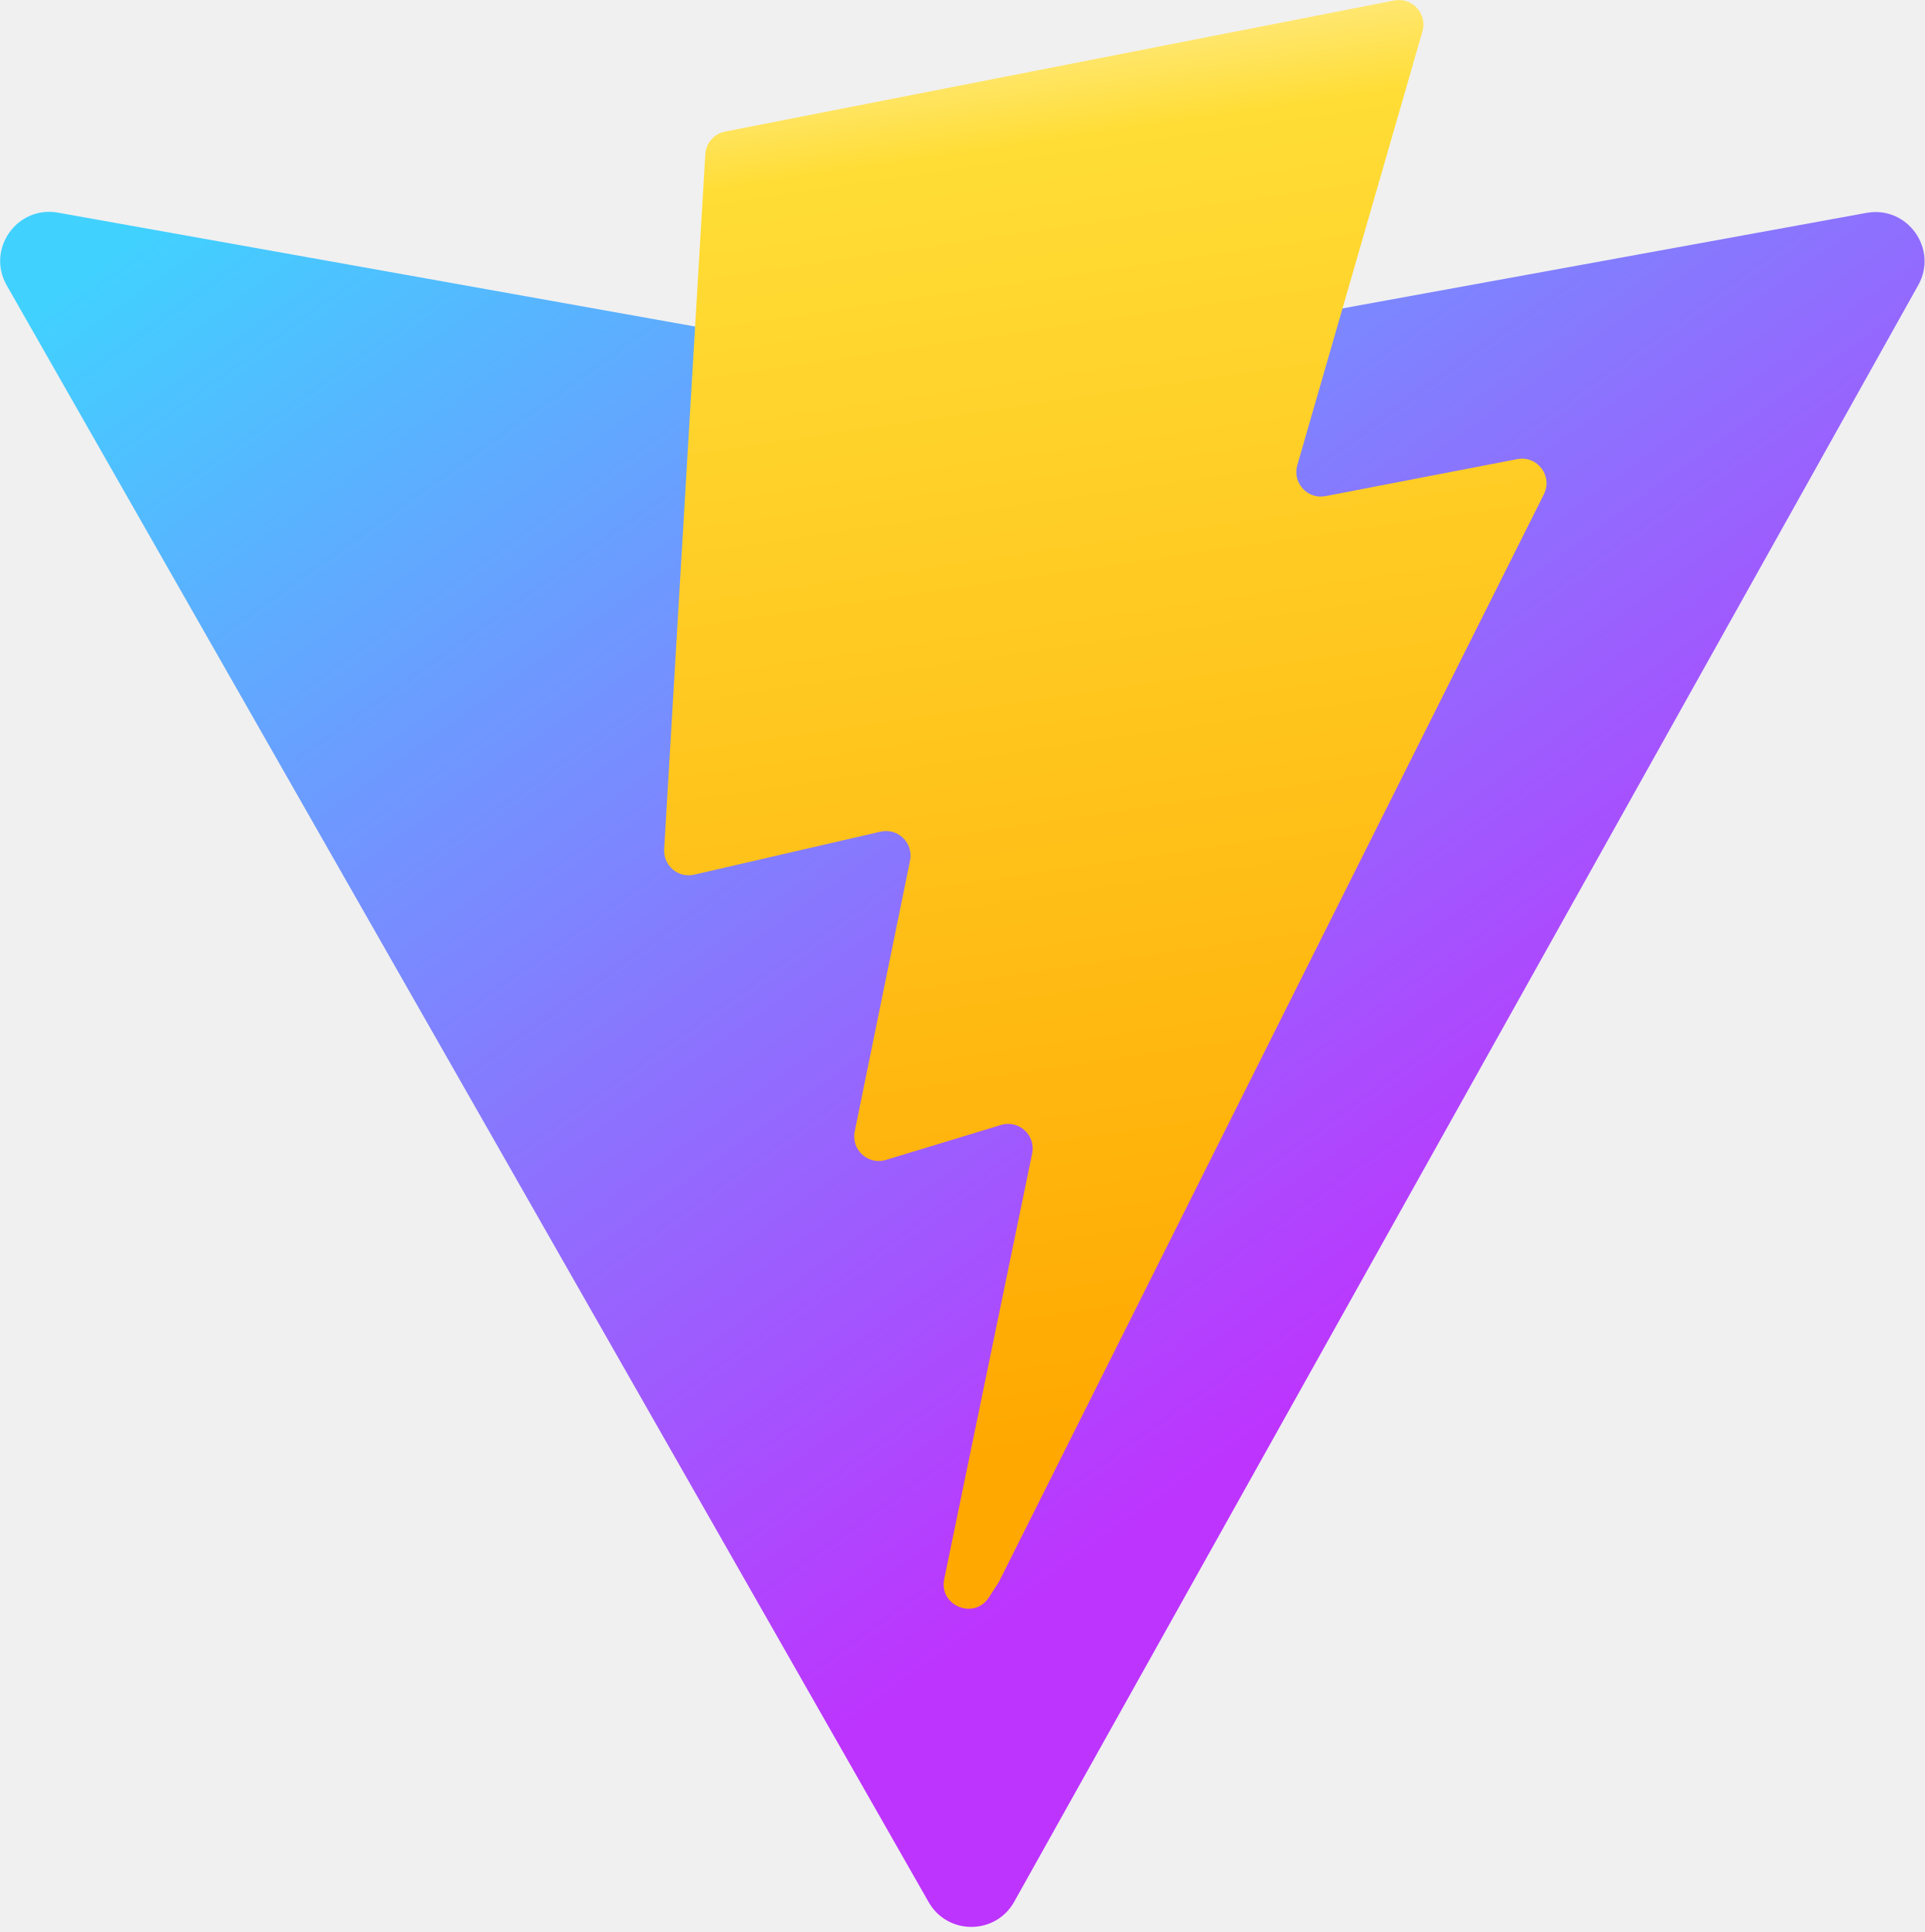
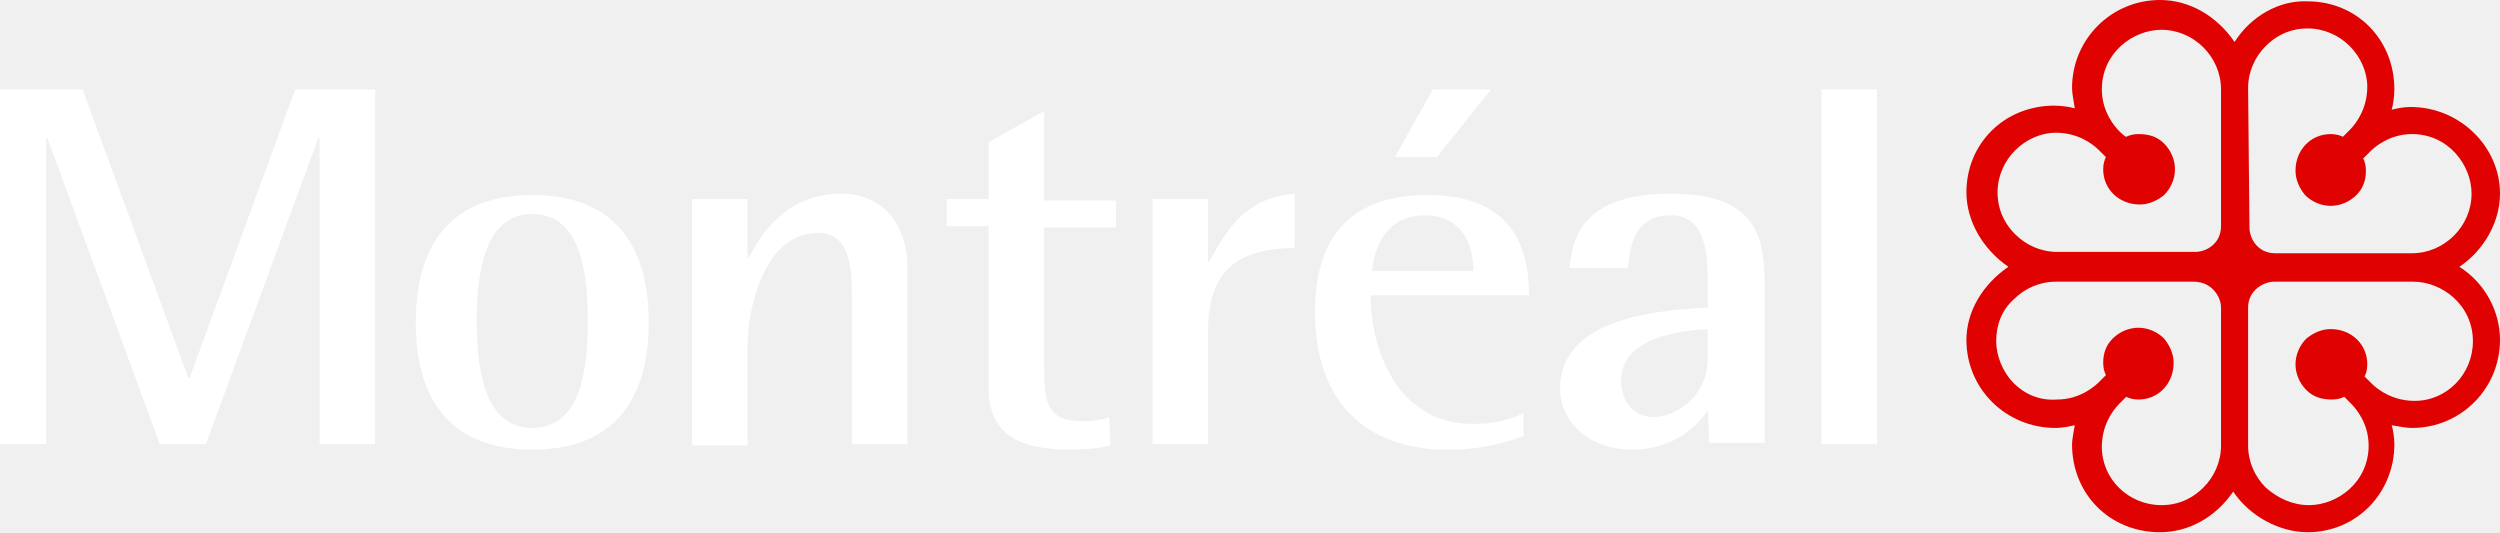
- <svg xmlns="http://www.w3.org/2000/svg" aria-hidden="true" role="img" class="iconify iconify--logos" width="31.88" height="32" preserveAspectRatio="xMidYMid meet" viewBox="0 0 256 257">
-   <defs>
-     <linearGradient id="IconifyId1813088fe1fbc01fb466" x1="-.828%" x2="57.636%" y1="7.652%" y2="78.411%">
-       <stop offset="0%" stop-color="#41D1FF" />
-       <stop offset="100%" stop-color="#BD34FE" />
-     </linearGradient>
-     <linearGradient id="IconifyId1813088fe1fbc01fb467" x1="43.376%" x2="50.316%" y1="2.242%" y2="89.03%">
-       <stop offset="0%" stop-color="#FFEA83" />
-       <stop offset="8.333%" stop-color="#FFDD35" />
-       <stop offset="100%" stop-color="#FFA800" />
-     </linearGradient>
-   </defs>
-   <path fill="url(#IconifyId1813088fe1fbc01fb466)" d="M255.153 37.938L134.897 252.976c-2.483 4.44-8.862 4.466-11.382.048L.875 37.958c-2.746-4.814 1.371-10.646 6.827-9.67l120.385 21.517a6.537 6.537 0 0 0 2.322-.004l117.867-21.483c5.438-.991 9.574 4.796 6.877 9.62Z" />
-   <path fill="url(#IconifyId1813088fe1fbc01fb467)" d="M185.432.063L96.44 17.501a3.268 3.268 0 0 0-2.634 3.014l-5.474 92.456a3.268 3.268 0 0 0 3.997 3.378l24.777-5.718c2.318-.535 4.413 1.507 3.936 3.838l-7.361 36.047c-.495 2.426 1.782 4.5 4.151 3.78l15.304-4.649c2.372-.72 4.652 1.36 4.15 3.788l-11.698 56.621c-.732 3.542 3.979 5.473 5.943 2.437l1.313-2.028l72.516-144.72c1.215-2.423-.88-5.186-3.54-4.672l-25.505 4.922c-2.396.462-4.435-1.77-3.759-4.114l16.646-57.705c.677-2.35-1.37-4.583-3.769-4.113Z" />
+ <svg xmlns="http://www.w3.org/2000/svg" x="0px" y="0px" viewBox="0 0 184.6 39.3" xml:space="preserve" fill="white" aria-labelledby="logo-vdm-header" role="img">
+   <polyline class="letter" points="0,6.6 6.1,6.6 13.9,27.9 14,27.9 21.8,6.6 27.7,6.6 27.7,32.8 23.6,32.8 23.6,10.2 23.5,10.2 15.2,32.8 11.8,32.8 3.5,10.2 3.4,10.2 3.4,32.8 0,32.8 0,6.6" />
+   <path class="letter" d="M39.3,31.6c3.7,0,4.1-4.6,4.1-7.9c0-3.3-0.4-7.9-4.1-7.9c-3.6,0-4.1,4.6-4.1,7.9C35.2,27.1,35.7,31.6,39.3,31.6 M30.7,23.8 c0-6.1,2.9-9.4,8.6-9.4s8.6,3.3,8.6,9.4s-2.9,9.4-8.6,9.4S30.7,29.9,30.7,23.8z" />
+   <path class="letter" d="M51.1,14.7h4.1V19h0.1c0.7-1.3,2.5-4.7,6.8-4.7c3.4,0,4.9,2.7,4.9,5.3v13.2h-4.1V21.5c0-2.3-0.4-4.3-2.5-4.3c-4.1,0-5.2,5.9-5.2,8.2v7.5h-4.1L51.1,14.7" />
+   <path class="letter" d="M82,32.9c-0.8,0.2-1.9,0.3-2.9,0.3c-3.9,0-6.1-1.1-6.1-4.6V16.7h-3.1v-2H73v-4.2l4.1-2.3v6.6h5.3v2h-5.3v10.4c0,2.7,0.3,3.9,2.9,3.9c0.7,0,1.4-0.1,1.9-0.3L82,32.9" />
+   <path class="letter" d="M85.1,14.7h4.1v4.6h0.1c1.3-2.4,2.7-4.7,6.3-5v4c-4,0.1-6.4,1.4-6.4,6.2v8.3h-4.1V14.7" />
+   <path class="letter" d="M105.8,6.6h4.3l-4,5H103L105.8,6.6 M108.8,20c0-1.4-0.5-4.1-3.6-4.1c-3.2,0-3.8,3-3.9,4.1H108.8z M112.5,32.2c-1.7,0.6-3.2,1-5.7,1c-5.4,0-9.7-3-9.7-10.2c0-5,2.2-8.6,8.3-8.6c6.3,0,7.5,3.9,7.5,7.4h-11.7c0,3.6,1.7,9.5,7.6,9.5c1.3,0,2.5-0.2,3.7-0.8V32.2z" />
+   <path class="letter" d="M126.1,24.3c-1.7,0.1-6.4,0.5-6.4,3.8c0,1.6,1,2.7,2.4,2.7s4-1.3,4-4.4V24.3 M126.1,30.3L126.1,30.3 c-0.7,1.1-2.5,2.9-5.6,2.9s-5.3-2-5.3-4.5c0-5.6,8.3-5.8,10.9-6v-1.6c0-2,0-5.2-2.7-5.2c-2.5,0-3,1.8-3.2,3.9h-4.3c0.2-2.7,1.4-5.5,7.5-5.5c6.4,0,6.9,3.3,6.9,6.8v11.6h-4.1L126.1,30.3L126.1,30.3z">
+ </path>
+   <rect class="letter" x="134.5" y="6.6" width="4.1" height="26.2" />
+   <path fill="#DF0201" class="rosace" d="M167.3,36c-0.8-0.8-1.3-1.9-1.3-3.1V22.7c0-1.3,1.2-1.9,1.9-1.9h10.3c2.1,0,4.4,1.7,4.4,4.4c0,2.4-1.9,4.4-4.3,4.4c-1.5,0-2.6-0.7-3.2-1.3c0,0-0.4-0.4-0.5-0.5c0.1-0.2,0.2-0.5,0.2-0.9l0,0c0-1.5-1.2-2.6-2.7-2.6c-0.7,0-1.3,0.3-1.8,0.7c-0.5,0.5-0.8,1.2-0.8,1.9s0.3,1.4,0.8,1.9s1.1,0.7,1.9,0.7c0.4,0,0.7-0.1,0.9-0.2c0.1,0.1,0.5,0.5,0.5,0.5c0.3,0.3,1.3,1.4,1.3,3.1l0,0c0,2.7-2.3,4.4-4.4,4.4C169.3,37.3,168.2,36.8,167.3,36 M148.7,28.3c-0.8-0.8-1.3-2-1.3-3.1c0-1.2,0.4-2.3,1.3-3.1c0.8-0.8,1.9-1.3,3.1-1.3H162c1.3,0,2,1.1,2,1.9v10.2c0,1.2-0.5,2.3-1.3,3.1c-0.6,0.6-1.6,1.3-3.1,1.3c-2.4,0-4.4-1.9-4.4-4.3l0,0c0-1.5,0.7-2.6,1.3-3.2c0,0,0.4-0.4,0.5-0.5c0.2,0.1,0.5,0.2,0.9,0.2c1.5,0,2.6-1.2,2.6-2.7c0-0.7-0.3-1.3-0.7-1.8c-0.5-0.5-1.2-0.8-1.9-0.8s-1.4,0.3-1.9,0.8s-0.7,1.1-0.7,1.8l0,0c0,0.4,0.1,0.7,0.2,0.9c-0.1,0.1-0.5,0.5-0.5,0.5c-0.3,0.3-1.4,1.3-3.1,1.3C150.6,29.6,149.5,29.1,148.7,28.3z M166,6.5c0-1.2,0.5-2.3,1.3-3.1c0.6-0.6,1.6-1.3,3.1-1.3c1.2,0,2.3,0.5,3.1,1.3s1.3,1.9,1.3,3l0,0c0,1.5-0.7,2.6-1.3,3.2c0,0-0.4,0.4-0.5,0.5c-0.2-0.1-0.5-0.2-0.9-0.2c-1.5,0-2.6,1.2-2.6,2.7c0,0.7,0.3,1.3,0.7,1.8c0.5,0.5,1.2,0.8,1.9,0.8l0,0c0.7,0,1.4-0.3,1.9-0.8s0.7-1.1,0.7-1.8l0,0c0-0.4-0.1-0.7-0.2-0.9c0.1-0.1,0.5-0.5,0.5-0.5c0.3-0.3,1.4-1.3,3.1-1.3c2.7,0,4.4,2.3,4.4,4.4c0,1.2-0.5,2.3-1.3,3.1s-1.9,1.3-3.1,1.3H168c-1.3,0-1.9-1.1-1.9-1.9L166,6.5L166,6.5z M156.5,9.7L156.5,9.7c-0.3-0.3-1.3-1.4-1.3-3.1l0,0c0-2.7,2.3-4.4,4.4-4.4c1.2,0,2.3,0.5,3.1,1.3s1.3,1.9,1.3,3.1v10.1c0,1.3-1.1,1.9-1.9,1.9h-10.2c-1.2,0-2.3-0.5-3.1-1.3c-0.6-0.6-1.3-1.6-1.3-3.1c0-1.2,0.5-2.3,1.3-3.1c0.8-0.8,1.9-1.3,3-1.3c1.5,0,2.6,0.7,3.2,1.3c0,0,0.4,0.4,0.5,0.5c-0.1,0.2-0.2,0.5-0.2,0.9c0,1.5,1.2,2.6,2.7,2.6c0.7,0,1.3-0.3,1.8-0.7c0.5-0.5,0.8-1.2,0.8-1.9s-0.3-1.4-0.8-1.9s-1.1-0.7-1.9-0.7c-0.4,0-0.7,0.1-0.9,0.2C156.9,10.1,156.5,9.7,156.5,9.7z M165,3.1c-1.3-1.9-3.3-3.1-5.5-3.1c-3.6,0-6.5,2.9-6.5,6.5c0,0.4,0.1,0.8,0.2,1.5c-0.3-0.1-1-0.2-1.5-0.2c-3.7,0-6.5,2.8-6.5,6.4c0,2.1,1.2,4.2,3.1,5.5c-1.9,1.3-3.1,3.3-3.1,5.4c0,3.6,2.9,6.5,6.6,6.5c0.4,0,1-0.1,1.4-0.2c-0.1,0.6-0.2,1.1-0.2,1.4c0,3.7,2.8,6.5,6.5,6.5c2.1,0,4.1-1.1,5.4-3c1.2,1.8,3.4,3,5.5,3c3.6,0,6.4-2.9,6.4-6.5c0-0.5-0.1-1.1-0.2-1.4c0.6,0.1,1.1,0.2,1.5,0.2c3.6,0,6.5-2.9,6.5-6.5c0-2.1-1.1-4.2-3-5.4c1.8-1.2,3-3.3,3-5.4c0-3.5-3-6.4-6.6-6.4c-0.5,0-1,0.1-1.4,0.2c0.1-0.3,0.2-1,0.2-1.5c0-3.7-2.8-6.5-6.4-6.5C168.3,0,166.2,1.2,165,3.1z" />
</svg>
